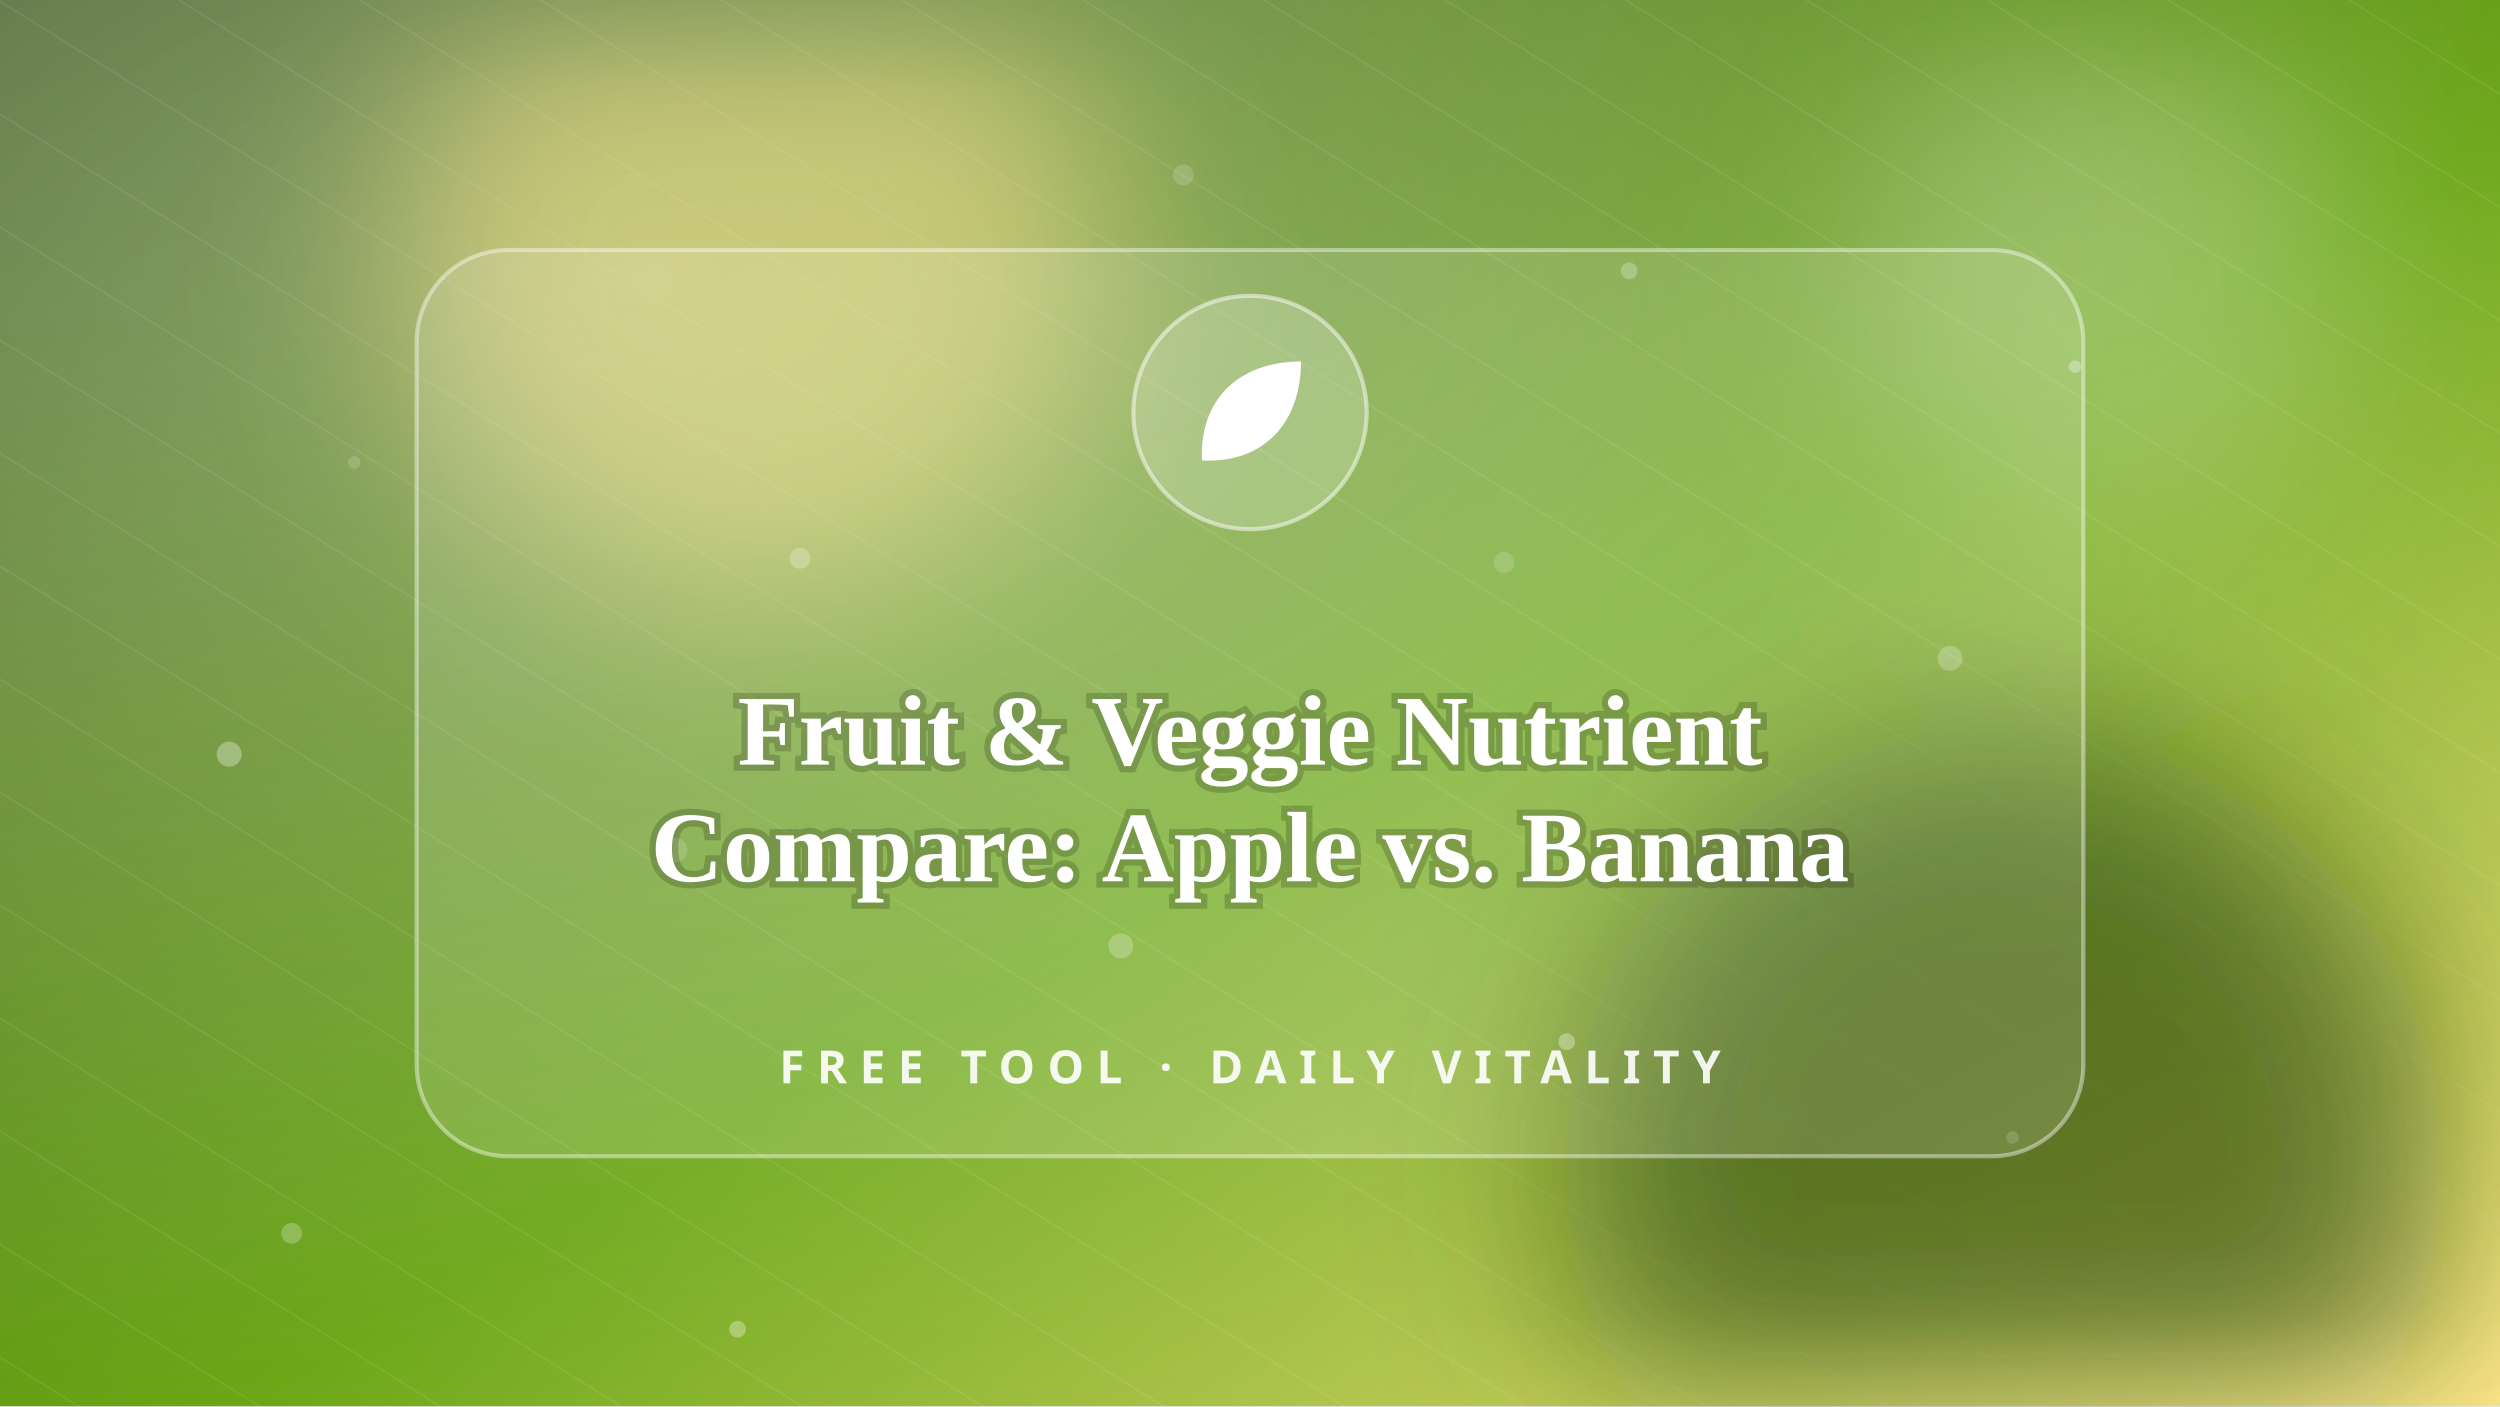
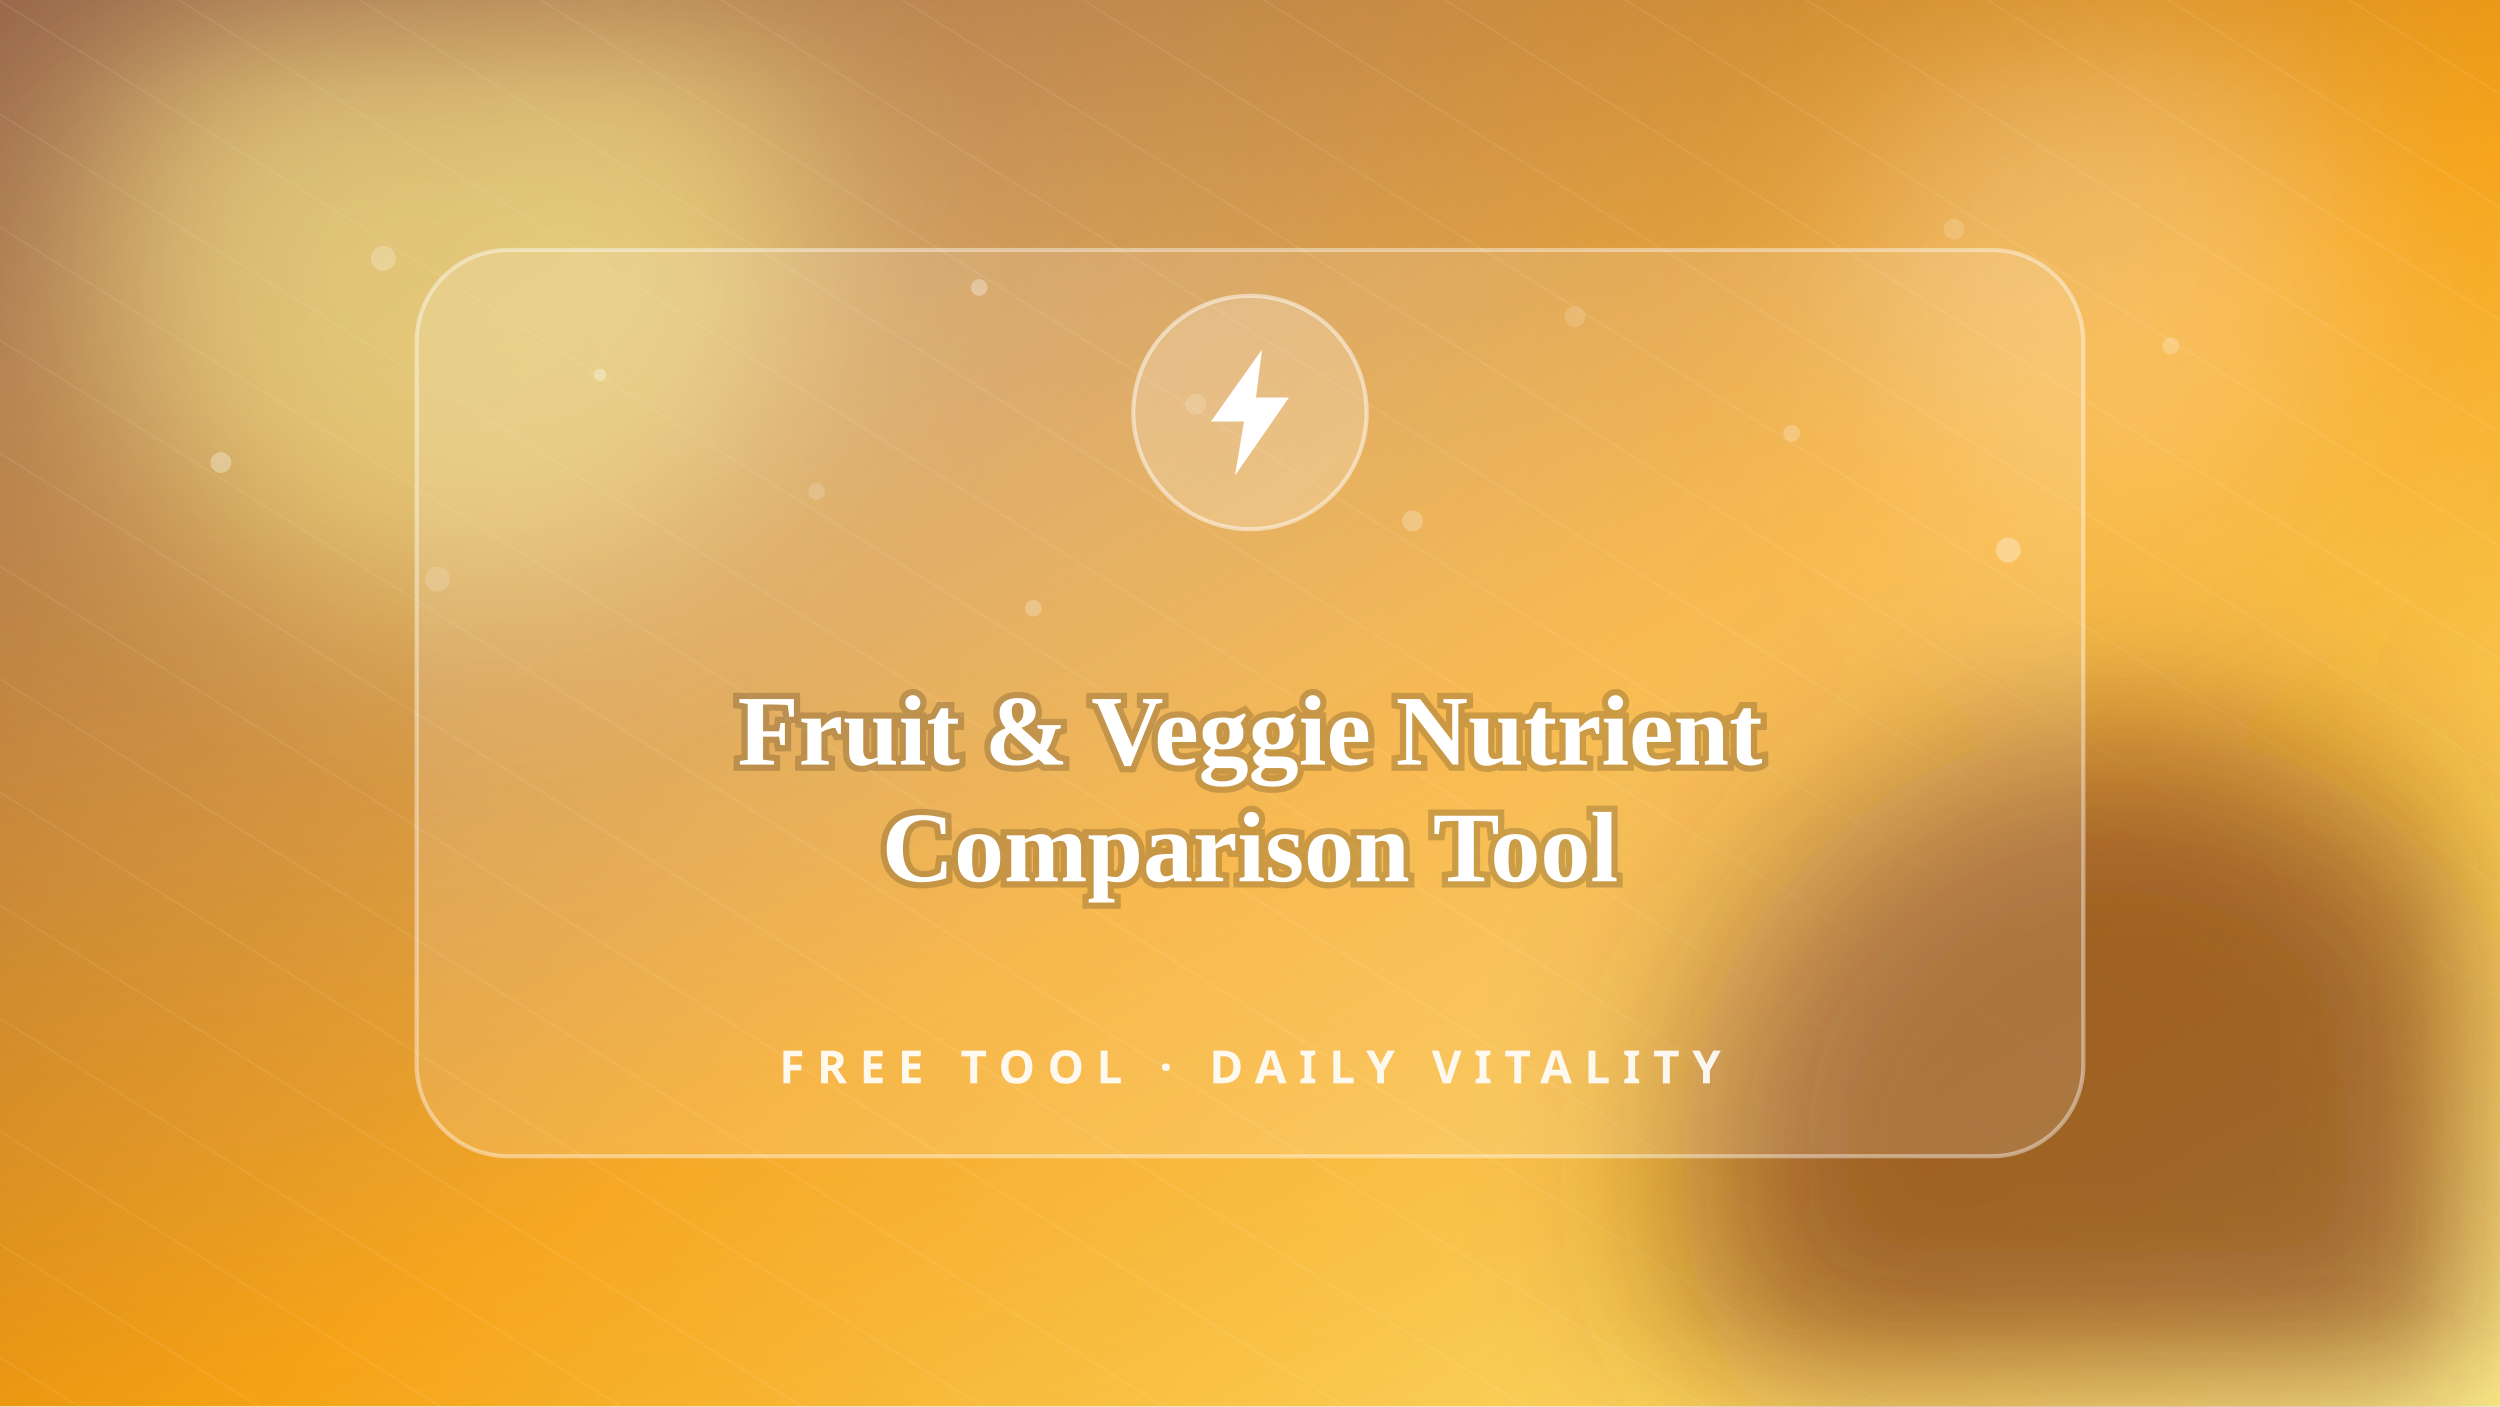
- <svg xmlns="http://www.w3.org/2000/svg" viewBox="0 0 1200 675" width="1200" height="675" role="img" aria-label="Fruit &amp; Veggie Nutrient Compare: Apple vs. Banana">
+ <svg xmlns="http://www.w3.org/2000/svg" viewBox="0 0 1200 675" width="1200" height="675" role="img" aria-label="Fruit &amp; Veggie Nutrient Comparison Tool">
  <defs>
-     <linearGradient id="a9wdvlqb" x1="0" y1="0" x2="1" y2="1">
-       <stop offset="0" stop-color="#365314" />
-       <stop offset=".55" stop-color="#65a30d" />
-       <stop offset="1" stop-color="#fde68a" />
+     <linearGradient id="aot52tyb" x1="0" y1="0" x2="1" y2="1">
+       <stop offset="0" stop-color="#78350f" />
+       <stop offset=".55" stop-color="#f59e0b" />
+       <stop offset="1" stop-color="#fef08a" />
    </linearGradient>
-     <radialGradient id="a9wdvlqr" cx=".25" cy=".2" r=".9">
+     <radialGradient id="aot52tyr" cx=".25" cy=".2" r=".9">
      <stop offset="0" stop-color="#fff" stop-opacity=".38" />
      <stop offset="1" stop-color="#fff" stop-opacity="0" />
    </radialGradient>
-     <filter id="a9wdvlqf" x="-30%" y="-30%" width="160%" height="160%">
+     <filter id="aot52tyf" x="-30%" y="-30%" width="160%" height="160%">
      <feGaussianBlur stdDeviation="46" />
    </filter>
-     <pattern id="a9wdvlqp" width="46" height="46" patternUnits="userSpaceOnUse" patternTransform="rotate(32)">
+     <pattern id="aot52typ" width="46" height="46" patternUnits="userSpaceOnUse" patternTransform="rotate(32)">
      <path d="M0 0H46" stroke="#fff" stroke-opacity=".07" stroke-width="2" />
    </pattern>
  </defs>
-   <rect width="1200" height="675" fill="url(#a9wdvlqb)" />
-   <rect width="1200" height="675" fill="url(#a9wdvlqp)" />
-   <rect width="1200" height="675" fill="url(#a9wdvlqr)" />
-   <g filter="url(#a9wdvlqf)">
-     <circle cx="362" cy="120" r="170" fill="#fde68a" opacity=".55" />
-     <circle cx="962" cy="560" r="210" fill="#365314" opacity=".7" />
+   <rect width="1200" height="675" fill="url(#aot52tyb)" />
+   <rect width="1200" height="675" fill="url(#aot52typ)" />
+   <rect width="1200" height="675" fill="url(#aot52tyr)" />
+   <g filter="url(#aot52tyf)">
+     <circle cx="218" cy="120" r="170" fill="#fef08a" opacity=".55" />
+     <circle cx="1018" cy="560" r="210" fill="#78350f" opacity=".7" />
    <circle cx="1010" cy="130" r="120" fill="#fff" opacity=".25" />
  </g>
-   <circle cx="722" cy="270" r="5" fill="#fff" opacity="0.16" />
-   <circle cx="936" cy="316" r="6" fill="#fff" opacity="0.24" />
-   <circle cx="110" cy="362" r="6" fill="#fff" opacity="0.32" />
-   <circle cx="324" cy="408" r="6" fill="#fff" opacity="0.16" />
-   <circle cx="538" cy="454" r="6" fill="#fff" opacity="0.24" />
-   <circle cx="752" cy="500" r="4" fill="#fff" opacity="0.32" />
-   <circle cx="966" cy="546" r="3" fill="#fff" opacity="0.16" />
-   <circle cx="140" cy="592" r="5" fill="#fff" opacity="0.24" />
-   <circle cx="354" cy="638" r="4" fill="#fff" opacity="0.32" />
-   <circle cx="568" cy="84" r="5" fill="#fff" opacity="0.16" />
-   <circle cx="782" cy="130" r="4" fill="#fff" opacity="0.24" />
-   <circle cx="996" cy="176" r="3" fill="#fff" opacity="0.32" />
-   <circle cx="170" cy="222" r="3" fill="#fff" opacity="0.16" />
-   <circle cx="384" cy="268" r="5" fill="#fff" opacity="0.24" />
+   <circle cx="938" cy="110" r="5" fill="#fff" opacity="0.16" />
+   <circle cx="184" cy="124" r="6" fill="#fff" opacity="0.24" />
+   <circle cx="470" cy="138" r="4" fill="#fff" opacity="0.32" />
+   <circle cx="756" cy="152" r="5" fill="#fff" opacity="0.16" />
+   <circle cx="1042" cy="166" r="4" fill="#fff" opacity="0.24" />
+   <circle cx="288" cy="180" r="3" fill="#fff" opacity="0.32" />
+   <circle cx="574" cy="194" r="5" fill="#fff" opacity="0.16" />
+   <circle cx="860" cy="208" r="4" fill="#fff" opacity="0.24" />
+   <circle cx="106" cy="222" r="5" fill="#fff" opacity="0.32" />
+   <circle cx="392" cy="236" r="4" fill="#fff" opacity="0.16" />
+   <circle cx="678" cy="250" r="5" fill="#fff" opacity="0.24" />
+   <circle cx="964" cy="264" r="6" fill="#fff" opacity="0.32" />
+   <circle cx="210" cy="278" r="6" fill="#fff" opacity="0.16" />
+   <circle cx="496" cy="292" r="4" fill="#fff" opacity="0.24" />
  <rect x="200" y="120" width="800" height="435" rx="44" fill="#fff" fill-opacity=".13" stroke="#fff" stroke-opacity=".42" stroke-width="2" />
  <g transform="translate(552 150)" fill="#fff" color="#fff">
    <circle cx="48" cy="48" r="56" fill="#fff" fill-opacity=".2" stroke="#fff" stroke-opacity=".5" stroke-width="2" />
    <g transform="translate(12 12) scale(.72)">
-       <path d="M18 82C16 42 42 16 84 16c0 40-24 68-66 66z" />
-       <path d="M22 78L58 42" stroke="#fff" stroke-opacity=".6" stroke-width="4" fill="none" stroke-linecap="round" />
+       <path d="M58 8L24 56h22l-6 36 36-52H54z" />
    </g>
  </g>
  <text x="600" y="367" text-anchor="middle" font-family="Georgia,'Times New Roman',serif" font-size="48" font-weight="700" fill="#fff" style="paint-order:stroke" stroke="#000" stroke-opacity=".18" stroke-width="6">Fruit &amp; Veggie Nutrient</text>
-   <text x="600" y="423" text-anchor="middle" font-family="Georgia,'Times New Roman',serif" font-size="48" font-weight="700" fill="#fff" style="paint-order:stroke" stroke="#000" stroke-opacity=".18" stroke-width="6">Compare: Apple vs. Banana</text>
+   <text x="600" y="423" text-anchor="middle" font-family="Georgia,'Times New Roman',serif" font-size="48" font-weight="700" fill="#fff" style="paint-order:stroke" stroke="#000" stroke-opacity=".18" stroke-width="6">Comparison Tool</text>
  <text x="600" y="520" text-anchor="middle" font-family="system-ui,Segoe UI,sans-serif" font-size="22" font-weight="700" letter-spacing="6" fill="#fff" opacity=".9">FREE TOOL · DAILY VITALITY</text>
</svg>
